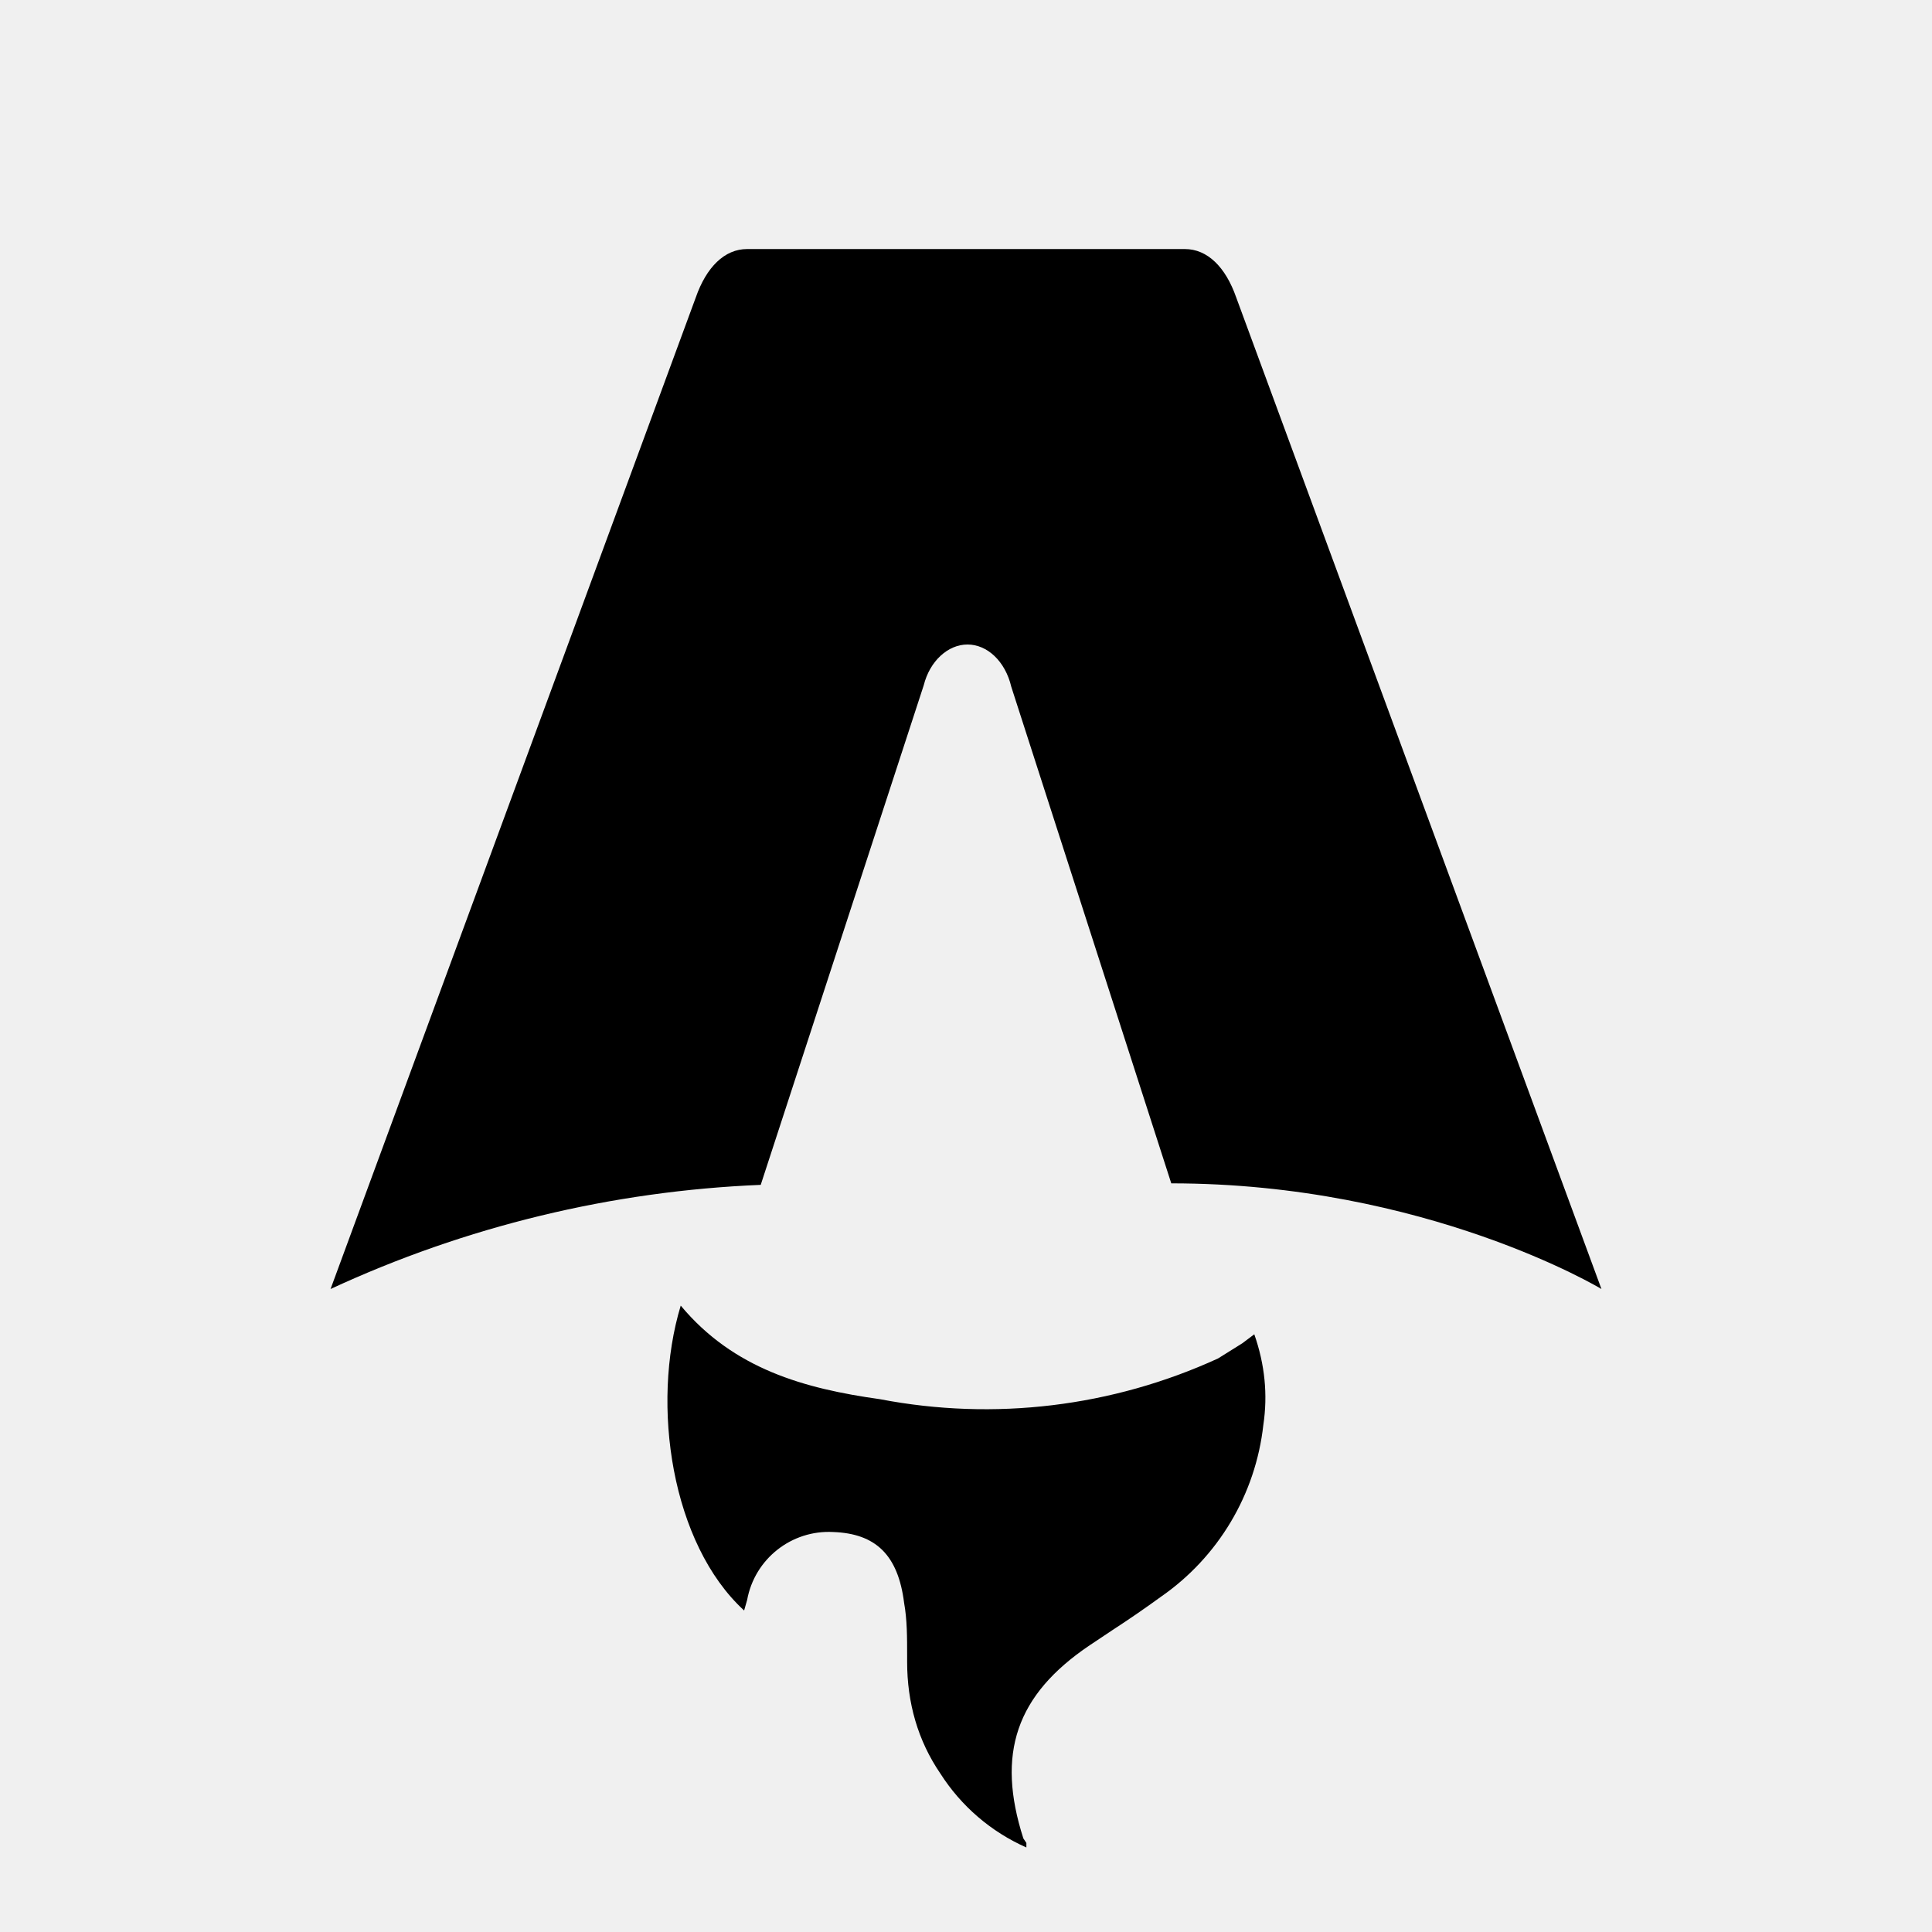
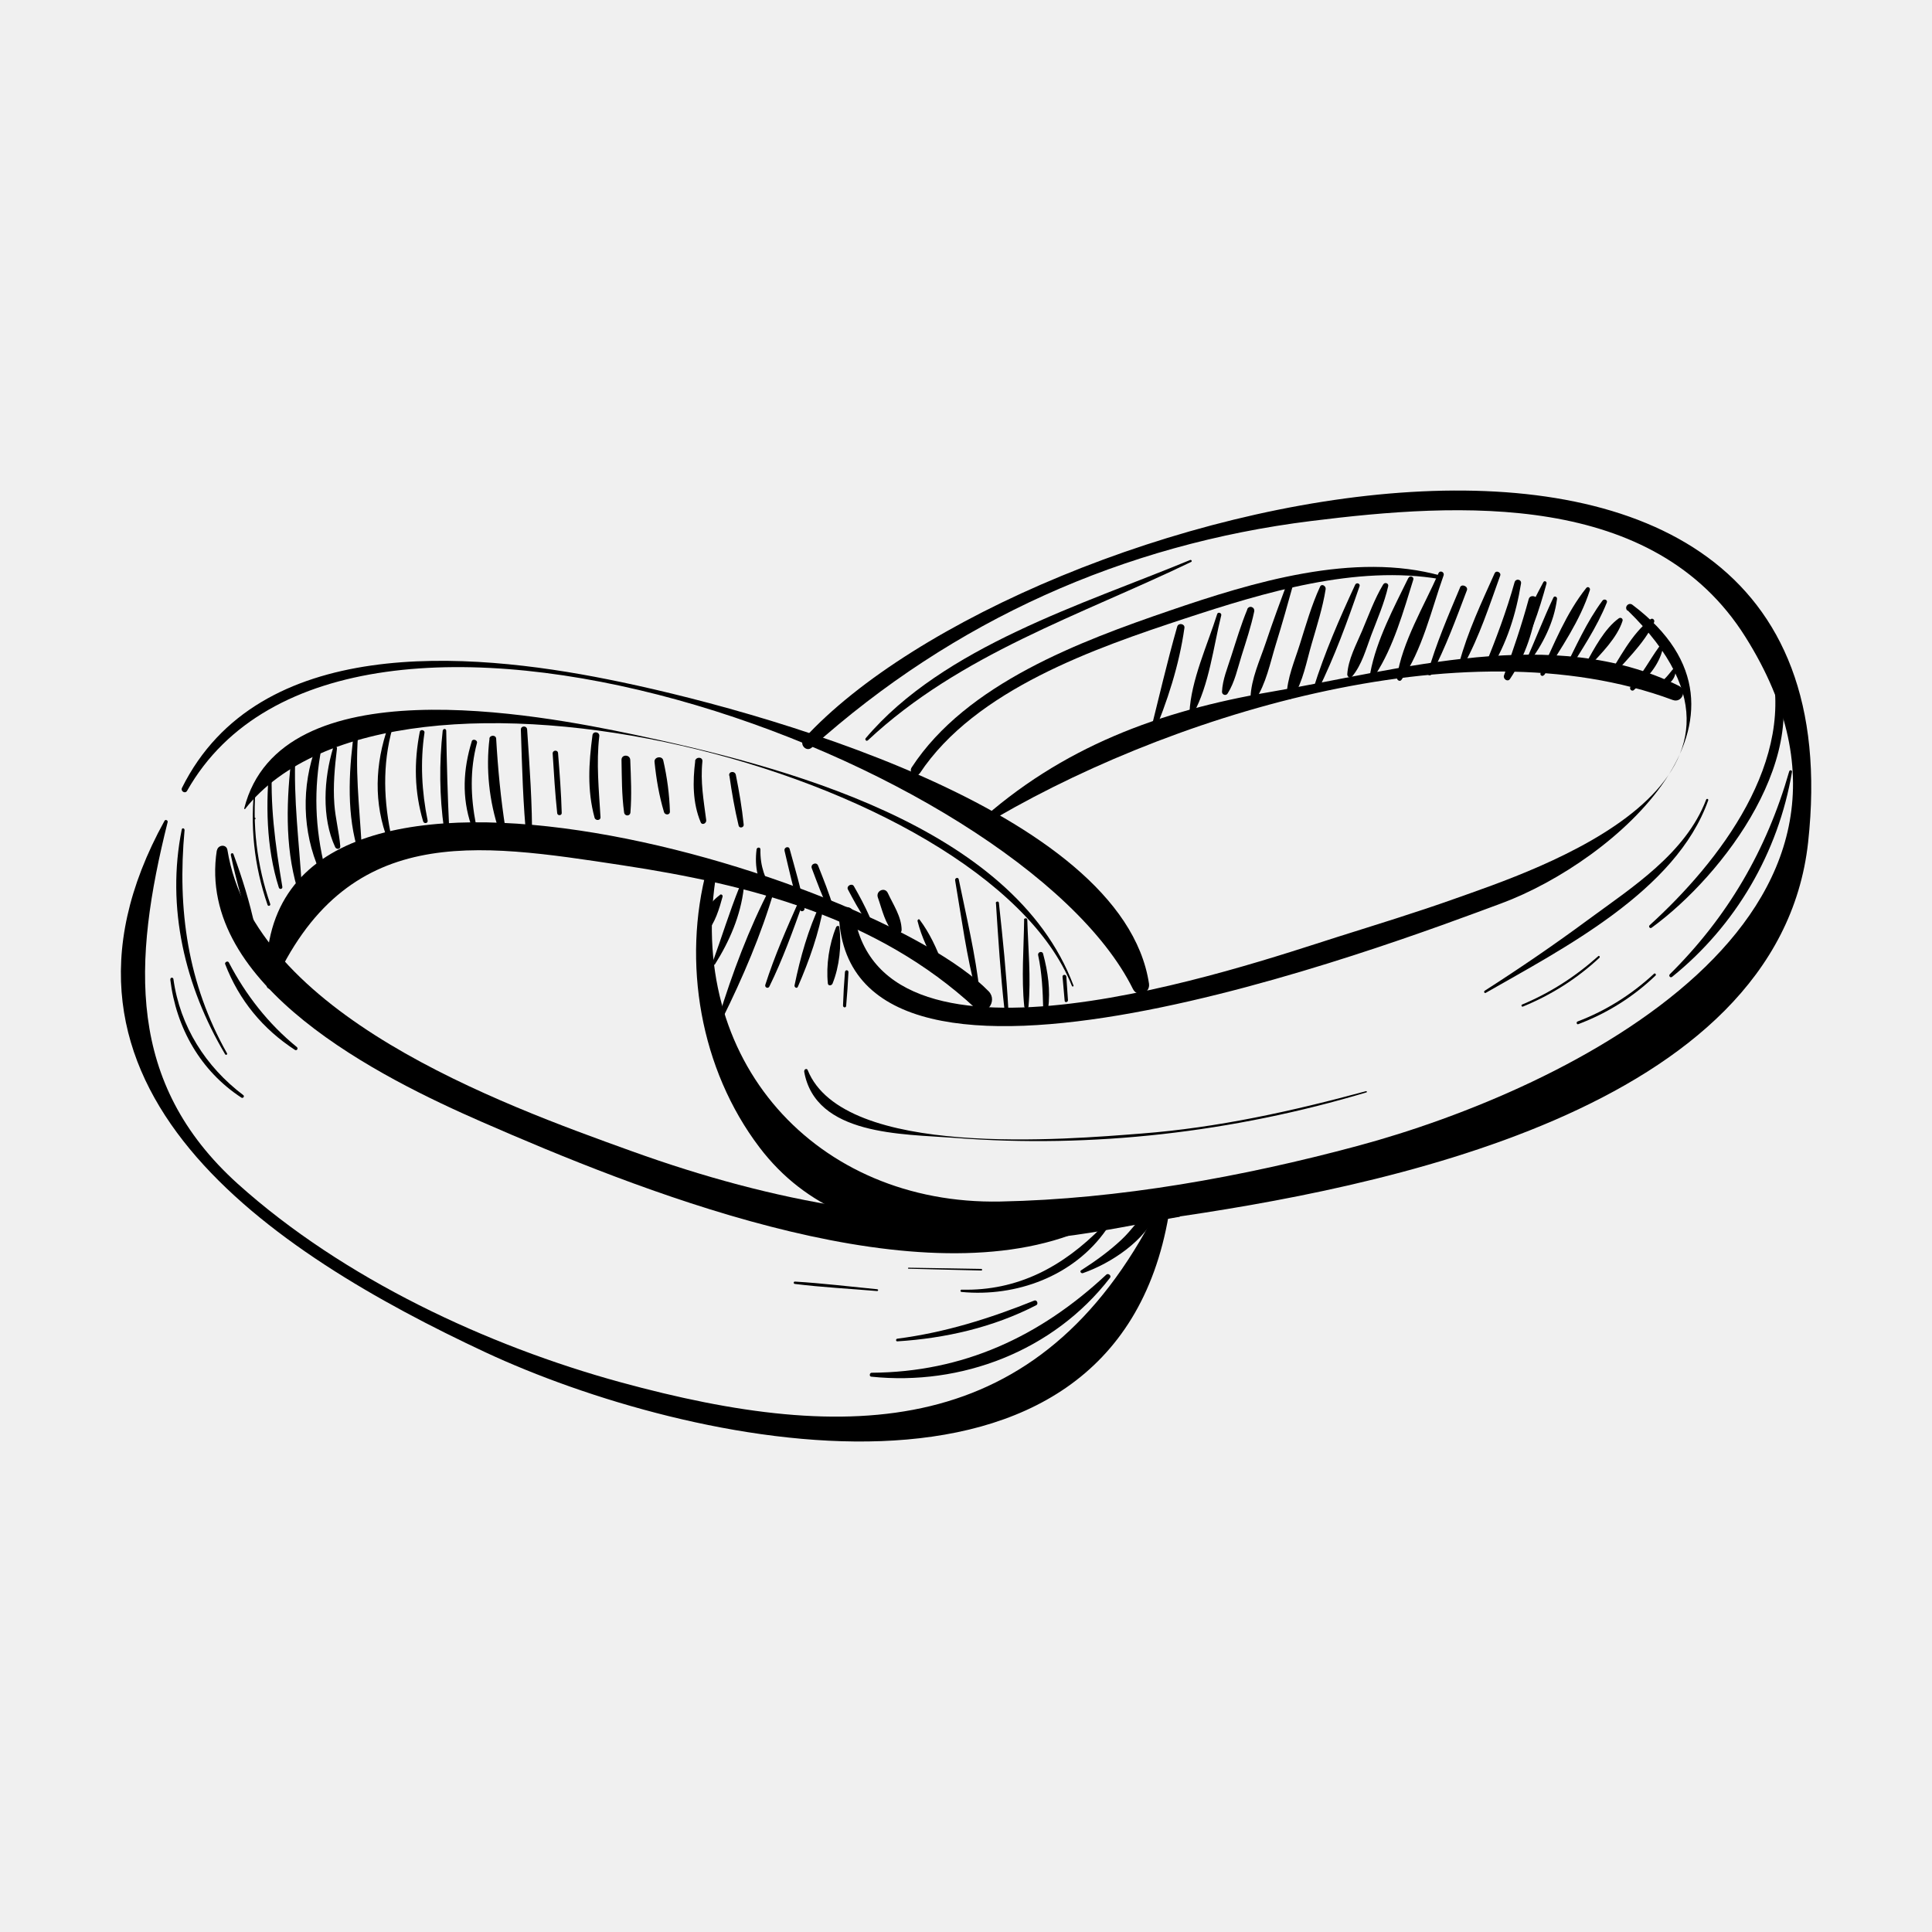
- <svg xmlns="http://www.w3.org/2000/svg" fill="none" viewBox="0 0 128 128">
-   <path d="M50.4 78.5a75.1 75.1 0 0 0-28.5 6.9l24.2-65.7c.7-2 1.9-3.2 3.4-3.2h29c1.5 0 2.7 1.2 3.4 3.2l24.2 65.7s-11.6-7-28.5-7L67 45.5c-.4-1.7-1.6-2.8-2.9-2.8-1.3 0-2.5 1.1-2.9 2.7L50.4 78.5Zm-1.1 28.2Zm-4.2-20.2c-2 6.6-.6 15.8 4.2 20.2a17.5 17.5 0 0 1 .2-.7 5.5 5.5 0 0 1 5.7-4.5c2.8.1 4.3 1.5 4.7 4.7.2 1.1.2 2.3.2 3.5v.4c0 2.7.7 5.2 2.2 7.4a13 13 0 0 0 5.7 4.9v-.3l-.2-.3c-1.8-5.6-.5-9.5 4.4-12.8l1.5-1a73 73 0 0 0 3.2-2.2 16 16 0 0 0 6.8-11.4c.3-2 .1-4-.6-6l-.8.6-1.6 1a37 37 0 0 1-22.4 2.7c-5-.7-9.7-2-13.2-6.2Z" />
-   <style>
-         path { fill: #000; }
-         @media (prefers-color-scheme: dark) {
-             path { fill: #FFF; }
-         }
-     </style>
+ <svg xmlns="http://www.w3.org/2000/svg" width="32" height="32" viewBox="0 0 32 32" fill="none">
+   <g clip-path="url(#clip0_45_108)">
+     <path d="M11.711 14.383C11.294 15.937 11.598 17.713 12.58 19.005C14.128 21.046 17.043 20.506 19.252 20.19C22.798 19.686 29.458 18.409 29.948 13.952C30.961 4.715 16.93 8.286 13.315 12.236C13.231 12.327 13.355 12.466 13.448 12.38C15.796 10.274 18.612 9.015 21.721 8.629C24.178 8.322 27.392 8.13 28.911 10.552C31.817 15.179 25.996 18.037 22.482 18.981C20.583 19.491 18.537 19.863 16.566 19.901C13.529 19.96 11.329 17.565 11.873 14.424C11.891 14.33 11.74 14.291 11.714 14.386L11.711 14.383Z" fill="black" />
+     <path d="M26.961 10.112C29.89 12.97 25.413 14.416 24.098 14.885C23.453 15.115 22.796 15.315 22.142 15.522C20.584 16.017 14.604 18.091 14.146 15.135C14.12 14.97 13.889 14.997 13.895 15.165C14.062 19.058 23.047 15.637 24.871 14.961C26.744 14.265 29.5 11.87 27.039 10.018C26.976 9.968 26.895 10.056 26.955 10.115L26.961 10.112Z" fill="black" />
+     <path d="M16.225 13.708C19.224 11.88 24.241 10.302 27.706 11.594C27.859 11.65 27.952 11.428 27.804 11.358C25.737 10.334 23.201 11.092 21.039 11.461C19.207 11.774 17.58 12.372 16.182 13.643C16.15 13.673 16.188 13.732 16.225 13.708Z" fill="black" />
+     <path d="M15.233 12.811C16.154 11.419 18.148 10.732 19.625 10.245C20.942 9.812 22.461 9.351 23.857 9.593C23.888 9.599 23.903 9.546 23.871 9.537C22.432 9.13 20.739 9.646 19.376 10.113C17.902 10.617 16.006 11.322 15.1 12.711C15.042 12.802 15.175 12.9 15.233 12.808V12.811Z" fill="black" />
+     <path d="M3.099 13.098C5.719 8.471 16.901 12.611 18.765 16.381C18.837 16.528 19.054 16.455 19.031 16.292C18.591 13.396 12.483 11.733 10.066 11.252C7.756 10.789 4.28 10.506 3.015 13.048C2.986 13.104 3.067 13.154 3.099 13.098Z" fill="black" />
+     <path d="M3.591 14.085C3.243 16.336 6.329 17.86 7.976 18.58C10.526 19.695 14.923 21.462 17.713 20.462C17.91 20.391 17.823 20.09 17.624 20.111C15.14 20.344 12.822 19.916 10.471 19.07C8.262 18.276 4.21 16.802 3.767 14.079C3.75 13.976 3.608 13.991 3.593 14.088L3.591 14.085Z" fill="black" />
+     <path d="M4.219 13.572C4.237 13.572 4.237 13.543 4.219 13.543C4.202 13.543 4.202 13.572 4.219 13.572Z" fill="black" />
+     <path d="M4.51 16.354C5.728 13.614 7.873 13.962 10.305 14.331C12.424 14.652 14.537 15.198 16.155 16.699C16.323 16.855 16.531 16.584 16.378 16.422C14.516 14.493 4.13 11.269 4.417 16.328C4.417 16.372 4.486 16.404 4.507 16.354H4.51Z" fill="black" />
+     <path d="M2.725 13.595C0.288 18.01 4.508 20.747 8.042 22.399C11.354 23.944 18.437 25.534 19.358 20.122C19.378 20.007 19.219 19.927 19.161 20.042C17.213 23.864 14.063 23.929 10.277 22.894C8.077 22.292 5.689 21.183 3.935 19.605C2.091 17.939 2.198 15.931 2.777 13.615C2.783 13.586 2.739 13.568 2.725 13.595Z" fill="black" />
+     <path d="M4.062 13.396C6.511 10.299 16.321 12.729 17.754 16.33C17.76 16.348 17.789 16.339 17.78 16.322C16.781 13.658 12.908 12.676 10.497 12.166C8.899 11.83 4.644 11.016 4.045 13.39C4.045 13.399 4.056 13.408 4.062 13.399V13.396Z" fill="black" />
+     <path d="M25.091 10.987C25.335 10.598 25.494 10.108 25.615 9.666C25.624 9.633 25.581 9.61 25.563 9.642C25.346 10.046 25.12 10.509 25.028 10.96C25.022 10.996 25.074 11.019 25.091 10.987Z" fill="black" />
+     <path d="M25.318 10.986C25.549 10.682 25.74 10.308 25.789 9.921C25.795 9.886 25.746 9.862 25.729 9.898C25.564 10.246 25.428 10.608 25.268 10.957C25.254 10.989 25.3 11.007 25.318 10.983V10.986Z" fill="black" />
+     <path d="M25.578 11.18C25.856 10.734 26.171 10.283 26.333 9.776C26.345 9.74 26.304 9.705 26.275 9.737C25.942 10.153 25.74 10.666 25.517 11.147C25.5 11.188 25.555 11.215 25.575 11.177L25.578 11.18Z" fill="black" />
+     <path d="M25.957 11.154C26.189 10.771 26.447 10.399 26.614 9.98C26.632 9.936 26.568 9.912 26.542 9.948C26.276 10.305 26.096 10.723 25.894 11.119C25.873 11.157 25.937 11.19 25.957 11.154Z" fill="black" />
+     <path d="M26.327 11.034C26.521 10.825 26.784 10.565 26.874 10.285C26.886 10.246 26.845 10.22 26.813 10.241C26.576 10.412 26.405 10.742 26.263 10.996C26.243 11.034 26.298 11.06 26.324 11.031L26.327 11.034Z" fill="black" />
+     <path d="M26.649 11.272C26.898 10.96 27.225 10.679 27.395 10.311C27.416 10.269 27.372 10.228 27.335 10.258C27.013 10.511 26.828 10.903 26.608 11.24C26.588 11.269 26.628 11.299 26.651 11.272H26.649Z" fill="black" />
+     <path d="M27.063 11.428C27.271 11.242 27.477 11.027 27.541 10.744C27.549 10.708 27.497 10.688 27.477 10.717C27.318 10.935 27.202 11.174 27.011 11.369C26.976 11.407 27.025 11.463 27.066 11.428H27.063Z" fill="black" />
+     <path d="M27.434 11.398C27.596 11.378 27.741 11.292 27.755 11.115C27.755 11.089 27.72 11.071 27.703 11.091C27.625 11.186 27.544 11.301 27.422 11.339C27.387 11.351 27.396 11.401 27.434 11.398Z" fill="black" />
+     <path d="M19.499 10.376C19.329 10.971 19.19 11.579 19.039 12.178C19.03 12.213 19.077 12.231 19.091 12.198C19.334 11.623 19.531 11.018 19.618 10.399C19.627 10.331 19.52 10.311 19.499 10.376Z" fill="black" />
+     <path d="M20.161 10.169C19.999 10.685 19.727 11.264 19.701 11.806C19.701 11.842 19.747 11.848 19.765 11.821C20.028 11.346 20.098 10.712 20.228 10.19C20.237 10.152 20.173 10.131 20.161 10.169Z" fill="black" />
+     <path d="M20.66 10.092C20.556 10.343 20.478 10.605 20.394 10.865C20.333 11.06 20.249 11.254 20.24 11.458C20.24 11.511 20.307 11.529 20.333 11.487C20.451 11.302 20.498 11.072 20.564 10.862C20.64 10.62 20.721 10.378 20.773 10.131C20.79 10.054 20.689 10.018 20.657 10.092H20.66Z" fill="black" />
+     <path d="M21.337 9.608C21.21 9.951 21.082 10.296 20.967 10.641C20.868 10.936 20.724 11.239 20.712 11.555C20.712 11.596 20.764 11.635 20.793 11.591C20.97 11.325 21.036 10.986 21.129 10.682C21.236 10.337 21.334 9.989 21.43 9.641C21.447 9.579 21.36 9.547 21.337 9.608Z" fill="black" />
+     <path d="M21.864 9.718C21.723 10.024 21.63 10.352 21.529 10.673C21.442 10.951 21.317 11.234 21.311 11.529C21.311 11.591 21.39 11.591 21.416 11.549C21.584 11.29 21.639 10.957 21.726 10.662C21.812 10.364 21.908 10.066 21.957 9.759C21.966 9.706 21.89 9.659 21.864 9.718Z" fill="black" />
+     <path d="M22.446 9.685C22.185 10.248 21.939 10.812 21.754 11.404C21.739 11.449 21.806 11.478 21.829 11.437C22.104 10.879 22.316 10.298 22.518 9.711C22.535 9.664 22.466 9.641 22.446 9.685Z" fill="black" />
+     <path d="M22.909 9.682C22.764 9.924 22.669 10.193 22.559 10.452C22.463 10.679 22.33 10.921 22.315 11.169C22.315 11.213 22.365 11.242 22.396 11.204C22.556 11.012 22.625 10.753 22.712 10.52C22.813 10.254 22.929 9.989 22.993 9.709C23.004 9.659 22.935 9.638 22.912 9.679L22.909 9.682Z" fill="black" />
+     <path d="M23.328 9.57C23.091 10.054 22.798 10.603 22.697 11.14C22.688 11.184 22.755 11.213 22.781 11.175C23.079 10.721 23.247 10.119 23.409 9.6C23.424 9.553 23.351 9.526 23.331 9.57H23.328Z" fill="black" />
+     <path d="M23.826 9.494C23.592 10.028 23.221 10.638 23.137 11.222C23.131 11.261 23.186 11.299 23.212 11.261C23.554 10.783 23.713 10.084 23.91 9.532C23.93 9.476 23.852 9.438 23.826 9.494Z" fill="black" />
+     <path d="M24.183 9.731C23.987 10.197 23.787 10.66 23.648 11.146C23.636 11.185 23.694 11.2 23.712 11.167C23.946 10.719 24.117 10.25 24.296 9.778C24.323 9.713 24.21 9.663 24.183 9.728V9.731Z" fill="black" />
+     <path d="M24.758 9.49C24.541 9.974 24.309 10.464 24.17 10.98C24.159 11.024 24.222 11.053 24.246 11.012C24.503 10.546 24.668 10.033 24.848 9.534C24.868 9.481 24.781 9.44 24.758 9.493V9.49Z" fill="black" />
+     <path d="M25.086 9.644C24.953 10.122 24.776 10.588 24.591 11.045C24.565 11.11 24.649 11.157 24.686 11.095C24.959 10.653 25.109 10.175 25.193 9.665C25.204 9.594 25.106 9.576 25.086 9.644Z" fill="black" />
+     <path d="M25.32 9.924C25.204 10.352 25.062 10.771 24.911 11.187C24.891 11.246 24.972 11.302 25.01 11.246C25.273 10.853 25.404 10.429 25.47 9.963C25.482 9.874 25.343 9.836 25.32 9.924Z" fill="black" />
+     <path d="M13.319 17.746C13.505 18.811 14.946 18.781 15.803 18.846C18.096 19.026 20.429 18.752 22.631 18.094C22.646 18.091 22.64 18.07 22.626 18.073C21.404 18.404 20.168 18.678 18.906 18.775C17.682 18.87 13.968 19.197 13.377 17.722C13.363 17.69 13.316 17.711 13.322 17.743L13.319 17.746Z" fill="black" />
+     <path d="M11.925 14.823C11.745 14.953 11.586 15.195 11.632 15.425C11.638 15.457 11.681 15.466 11.702 15.442C11.841 15.301 11.916 15.044 11.968 14.852C11.974 14.826 11.948 14.805 11.925 14.82V14.823Z" fill="black" />
+     <path d="M12.247 14.694C12.082 15.104 11.952 15.529 11.801 15.945C11.793 15.969 11.827 15.995 11.842 15.972C12.082 15.591 12.267 15.166 12.319 14.712C12.325 14.668 12.264 14.656 12.247 14.694Z" fill="black" />
+     <path d="M12.755 14.708C12.405 15.38 12.127 16.123 11.904 16.849C11.892 16.884 11.947 16.905 11.965 16.873C12.3 16.197 12.613 15.469 12.824 14.743C12.836 14.705 12.778 14.666 12.758 14.708H12.755Z" fill="black" />
+     <path d="M13.232 14.922C13.029 15.379 12.829 15.833 12.676 16.311C12.662 16.355 12.722 16.382 12.743 16.34C12.963 15.892 13.133 15.42 13.301 14.948C13.319 14.901 13.249 14.877 13.229 14.922H13.232Z" fill="black" />
+     <path d="M13.588 14.967C13.386 15.395 13.255 15.857 13.16 16.321C13.154 16.353 13.2 16.38 13.215 16.344C13.403 15.911 13.565 15.456 13.646 14.987C13.652 14.955 13.605 14.928 13.588 14.964V14.967Z" fill="black" />
+     <path d="M13.848 15.358C13.733 15.639 13.681 15.989 13.712 16.29C13.718 16.335 13.776 16.326 13.79 16.29C13.903 16.01 13.941 15.656 13.903 15.358C13.9 15.326 13.857 15.332 13.848 15.358Z" fill="black" />
+     <path d="M13.995 16.101C13.98 16.287 13.969 16.469 13.963 16.655C13.963 16.691 14.012 16.697 14.015 16.661C14.032 16.475 14.044 16.289 14.053 16.101C14.053 16.062 13.998 16.059 13.995 16.101Z" fill="black" />
+     <path d="M29.301 10.906C29.79 12.581 28.47 14.283 27.324 15.324C27.298 15.348 27.33 15.386 27.356 15.366C28.549 14.498 30.094 12.457 29.348 10.886C29.333 10.853 29.29 10.874 29.298 10.906H29.301Z" fill="black" />
+     <path d="M29.635 12.776C29.261 14.083 28.613 15.189 27.658 16.136C27.632 16.162 27.666 16.203 27.695 16.18C28.743 15.336 29.455 14.127 29.681 12.785C29.687 12.756 29.643 12.747 29.635 12.776Z" fill="black" />
+     <path d="M28.259 13.245C27.92 14.136 27.026 14.702 26.305 15.233C25.746 15.646 25.176 16.035 24.591 16.41C24.571 16.424 24.588 16.457 24.608 16.445C25.885 15.713 27.761 14.758 28.293 13.257C28.302 13.233 28.267 13.221 28.259 13.245Z" fill="black" />
+     <path d="M25.224 16.672C25.693 16.48 26.119 16.211 26.492 15.863C26.507 15.849 26.486 15.822 26.472 15.837C26.093 16.176 25.676 16.444 25.21 16.639C25.19 16.648 25.204 16.68 25.224 16.672Z" fill="black" />
+     <path d="M26.142 16.963C26.622 16.781 27.048 16.515 27.421 16.158C27.438 16.14 27.412 16.111 27.395 16.129C27.022 16.474 26.602 16.739 26.13 16.919C26.101 16.931 26.116 16.975 26.145 16.963H26.142Z" fill="black" />
+     <path d="M14.373 12.264C15.901 10.833 17.884 10.196 19.728 9.308C19.751 9.297 19.734 9.267 19.711 9.276C17.942 10.008 15.621 10.71 14.338 12.228C14.321 12.249 14.35 12.284 14.37 12.264H14.373Z" fill="black" />
+     <path d="M3.824 14.165C3.911 14.575 4.021 14.979 4.16 15.372C4.174 15.413 4.232 15.392 4.223 15.351C4.136 14.941 4.012 14.543 3.867 14.148C3.856 14.118 3.818 14.133 3.824 14.162V14.165Z" fill="black" />
+     <path d="M4.221 12.983C4.137 13.67 4.206 14.334 4.432 14.989C4.441 15.015 4.484 15.003 4.476 14.974C4.253 14.328 4.175 13.664 4.241 12.983C4.241 12.971 4.224 12.971 4.224 12.983H4.221Z" fill="black" />
+     <path d="M4.471 12.609C4.398 13.299 4.407 14.034 4.618 14.7C4.63 14.739 4.685 14.727 4.676 14.685C4.56 13.992 4.465 13.314 4.511 12.609C4.511 12.582 4.474 12.582 4.471 12.609Z" fill="black" />
+     <path d="M4.835 12.49C4.745 13.215 4.713 14.003 4.922 14.711C4.933 14.749 5.003 14.755 5 14.705C4.957 13.961 4.858 13.242 4.893 12.493C4.893 12.454 4.841 12.451 4.838 12.49H4.835Z" fill="black" />
+     <path d="M5.237 12.358C4.988 13.018 5.005 13.776 5.292 14.422C5.315 14.475 5.399 14.446 5.384 14.39C5.216 13.714 5.193 13.072 5.326 12.384C5.338 12.331 5.257 12.31 5.237 12.361V12.358Z" fill="black" />
+     <path d="M5.518 12.386C5.364 12.891 5.324 13.545 5.552 14.032C5.573 14.073 5.642 14.07 5.636 14.014C5.616 13.781 5.555 13.554 5.538 13.321C5.515 13.012 5.544 12.708 5.581 12.401C5.587 12.357 5.529 12.345 5.518 12.386Z" fill="black" />
+     <path d="M5.874 12.054C5.784 12.688 5.735 13.387 5.906 14.012C5.92 14.06 5.993 14.048 5.99 13.998C5.952 13.343 5.874 12.726 5.94 12.069C5.946 12.024 5.88 12.013 5.874 12.057V12.054Z" fill="black" />
+     <path d="M6.473 11.916C6.23 12.529 6.175 13.184 6.386 13.812C6.403 13.865 6.479 13.842 6.467 13.786C6.343 13.16 6.34 12.556 6.534 11.945C6.548 11.904 6.49 11.874 6.473 11.916Z" fill="black" />
+     <path d="M6.953 12.12C6.855 12.624 6.863 13.113 7.008 13.603C7.022 13.65 7.092 13.638 7.083 13.591C6.985 13.111 6.959 12.621 7.031 12.134C7.037 12.09 6.962 12.075 6.953 12.12Z" fill="black" />
+     <path d="M7.333 12.098C7.273 12.643 7.278 13.183 7.354 13.726C7.362 13.779 7.443 13.779 7.44 13.723C7.414 13.183 7.4 12.643 7.391 12.104C7.391 12.068 7.342 12.062 7.336 12.098H7.333Z" fill="black" />
+     <path d="M7.813 12.282C7.671 12.745 7.648 13.208 7.804 13.668C7.821 13.719 7.894 13.701 7.882 13.648C7.795 13.197 7.781 12.754 7.9 12.306C7.914 12.256 7.827 12.229 7.813 12.279V12.282Z" fill="black" />
+     <path d="M8.108 12.232C8.045 12.736 8.103 13.276 8.265 13.756C8.285 13.818 8.383 13.792 8.372 13.727C8.294 13.228 8.247 12.736 8.218 12.235C8.215 12.17 8.114 12.17 8.105 12.235L8.108 12.232Z" fill="black" />
+     <path d="M8.627 12.081C8.647 12.7 8.662 13.32 8.725 13.939C8.731 13.995 8.809 13.992 8.812 13.936C8.818 13.317 8.772 12.7 8.731 12.084C8.728 12.016 8.627 12.016 8.627 12.084V12.081Z" fill="black" />
+     <path d="M9.154 12.482C9.174 12.812 9.194 13.139 9.229 13.47C9.235 13.514 9.304 13.511 9.304 13.467C9.295 13.134 9.269 12.803 9.243 12.473C9.238 12.414 9.148 12.423 9.154 12.485V12.482Z" fill="black" />
+     <path d="M9.813 12.178C9.752 12.641 9.723 13.086 9.848 13.544C9.862 13.597 9.952 13.594 9.946 13.532C9.92 13.086 9.874 12.638 9.926 12.193C9.934 12.119 9.822 12.104 9.813 12.178Z" fill="black" />
+     <path d="M10.294 12.582C10.3 12.874 10.297 13.164 10.337 13.456C10.346 13.523 10.436 13.523 10.442 13.456C10.465 13.166 10.45 12.88 10.439 12.588C10.436 12.494 10.294 12.491 10.294 12.585V12.582Z" fill="black" />
+     <path d="M10.841 12.62C10.87 12.903 10.916 13.177 10.998 13.451C11.012 13.502 11.096 13.505 11.096 13.443C11.087 13.153 11.05 12.876 10.986 12.596C10.969 12.513 10.832 12.534 10.841 12.62Z" fill="black" />
+     <path d="M11.515 12.607C11.472 12.946 11.472 13.3 11.605 13.618C11.628 13.677 11.706 13.636 11.697 13.583C11.654 13.252 11.599 12.949 11.634 12.612C11.643 12.533 11.524 12.53 11.512 12.607H11.515Z" fill="black" />
+     <path d="M12.081 12.847C12.121 13.127 12.168 13.401 12.234 13.675C12.246 13.726 12.324 13.708 12.318 13.658C12.289 13.378 12.243 13.109 12.188 12.835C12.174 12.764 12.066 12.773 12.078 12.847H12.081Z" fill="black" />
+     <path d="M12.531 14.072C12.496 14.352 12.545 14.623 12.733 14.835C12.765 14.871 12.82 14.827 12.8 14.785C12.676 14.55 12.589 14.361 12.595 14.069C12.595 14.027 12.537 14.03 12.531 14.069V14.072Z" fill="black" />
+     <path d="M12.995 14.094C13.073 14.422 13.143 14.752 13.252 15.07C13.267 15.115 13.334 15.088 13.325 15.044C13.267 14.711 13.168 14.389 13.079 14.062C13.064 14.006 12.98 14.035 12.995 14.091V14.094Z" fill="black" />
+     <path d="M13.446 14.382C13.535 14.62 13.622 14.853 13.729 15.081C13.752 15.128 13.822 15.089 13.807 15.042C13.735 14.8 13.642 14.57 13.55 14.337C13.524 14.269 13.419 14.311 13.446 14.382Z" fill="black" />
+     <path d="M14.044 14.732C14.134 14.903 14.224 15.068 14.331 15.227C14.363 15.274 14.424 15.233 14.403 15.183C14.325 15.006 14.238 14.844 14.143 14.678C14.111 14.622 14.015 14.673 14.044 14.732Z" fill="black" />
+     <path d="M14.54 14.865C14.612 15.068 14.659 15.304 14.809 15.457C14.856 15.505 14.934 15.463 14.934 15.402C14.931 15.18 14.795 14.986 14.705 14.791C14.656 14.685 14.502 14.755 14.54 14.865Z" fill="black" />
+     <path d="M15.197 15.254C15.264 15.525 15.386 15.773 15.527 16.012C15.556 16.062 15.626 16.012 15.608 15.961C15.513 15.702 15.397 15.454 15.232 15.233C15.221 15.215 15.195 15.233 15.197 15.254Z" fill="black" />
+     <path d="M15.82 14.582C15.927 15.208 16.008 15.842 16.173 16.455C16.182 16.491 16.231 16.482 16.228 16.446C16.158 15.812 16.008 15.19 15.88 14.565C15.872 14.523 15.814 14.541 15.82 14.579V14.582Z" fill="black" />
+     <path d="M16.496 14.958C16.534 15.548 16.571 16.138 16.638 16.728C16.644 16.769 16.705 16.769 16.702 16.728C16.67 16.135 16.609 15.545 16.545 14.955C16.543 14.92 16.49 14.929 16.493 14.961L16.496 14.958Z" fill="black" />
+     <path d="M16.963 15.236C16.957 15.708 16.916 16.198 16.965 16.67C16.968 16.708 17.032 16.714 17.035 16.67C17.078 16.198 17.029 15.708 17.015 15.233C17.015 15.201 16.96 15.204 16.96 15.233L16.963 15.236Z" fill="black" />
+     <path d="M17.195 15.821C17.259 16.116 17.271 16.414 17.279 16.715C17.279 16.768 17.352 16.771 17.36 16.715C17.401 16.399 17.358 16.101 17.277 15.797C17.262 15.744 17.184 15.768 17.195 15.821Z" fill="black" />
+     <path d="M17.599 16.178C17.61 16.31 17.622 16.443 17.634 16.576C17.636 16.611 17.689 16.602 17.689 16.567C17.68 16.437 17.671 16.308 17.662 16.178C17.662 16.136 17.596 16.136 17.599 16.178Z" fill="black" />
+     <path d="M17.828 16.646C17.828 16.646 17.838 16.632 17.828 16.632C17.817 16.632 17.817 16.646 17.828 16.646Z" fill="black" />
+     <path d="M18.116 20.401C18.217 20.377 18.318 20.354 18.417 20.324C18.44 20.318 18.431 20.28 18.408 20.286C18.307 20.315 18.208 20.348 18.107 20.377C18.093 20.38 18.098 20.404 18.113 20.401H18.116Z" fill="black" />
+     <path d="M19.533 20.11C18.864 20.21 18.195 20.284 17.529 20.417C17.483 20.425 17.492 20.496 17.541 20.49C18.21 20.411 18.87 20.269 19.533 20.154C19.561 20.148 19.559 20.104 19.533 20.11Z" fill="black" />
+     <path d="M18.252 20.323C17.607 20.98 16.857 21.384 15.928 21.361C15.902 21.361 15.902 21.399 15.928 21.399C16.828 21.485 17.783 21.14 18.322 20.37C18.351 20.328 18.287 20.287 18.252 20.32V20.323Z" fill="black" />
+     <path d="M14.531 21.354C14.077 21.31 13.619 21.254 13.165 21.227C13.142 21.227 13.139 21.263 13.165 21.266C13.617 21.322 14.074 21.345 14.528 21.384C14.546 21.384 14.552 21.357 14.534 21.357L14.531 21.354Z" fill="black" />
+     <path d="M15.048 21.014C15.45 21.023 15.852 21.035 16.255 21.044C16.272 21.044 16.269 21.017 16.255 21.017C15.852 21.011 15.45 21.003 15.048 20.997C15.036 20.997 15.036 21.014 15.048 21.014Z" fill="black" />
+     <path d="M14.862 22.217C15.656 22.167 16.449 21.987 17.164 21.618C17.204 21.598 17.175 21.524 17.132 21.541C16.391 21.839 15.656 22.07 14.862 22.173C14.836 22.176 14.834 22.217 14.862 22.217Z" fill="black" />
+     <path d="M14.431 22.802C15.919 22.958 17.447 22.38 18.385 21.165C18.414 21.13 18.356 21.082 18.324 21.112C17.221 22.141 15.95 22.728 14.437 22.737C14.402 22.737 14.393 22.799 14.431 22.802Z" fill="black" />
+     <path d="M17.936 21.087C18.401 20.925 18.983 20.544 19.172 20.058C19.195 19.996 19.114 19.957 19.07 19.996C18.885 20.158 18.749 20.373 18.567 20.541C18.364 20.73 18.138 20.892 17.907 21.04C17.878 21.058 17.907 21.096 17.936 21.087Z" fill="black" />
+     <path d="M3.011 13.736C2.75 15.03 3.063 16.337 3.728 17.461C3.74 17.482 3.772 17.467 3.76 17.446C3.109 16.293 2.935 15.066 3.057 13.748C3.057 13.718 3.016 13.706 3.011 13.739V13.736Z" fill="black" />
+     <path d="M2.82 16.221C2.916 17.026 3.324 17.74 3.998 18.18C4.024 18.198 4.056 18.159 4.03 18.139C3.408 17.669 2.982 17.003 2.872 16.215C2.867 16.183 2.817 16.189 2.823 16.221H2.82Z" fill="black" />
+     <path d="M3.729 15.967C3.958 16.566 4.354 17.044 4.884 17.389C4.916 17.41 4.945 17.366 4.916 17.342C4.447 16.961 4.071 16.481 3.79 15.941C3.773 15.909 3.718 15.935 3.729 15.97V15.967Z" fill="black" />
+   </g>
+   <defs>
+     <clipPath id="clip0_45_108">
+       <rect width="28" height="15.75" fill="white" transform="translate(2 8.125)" />
+     </clipPath>
+   </defs>
</svg>
